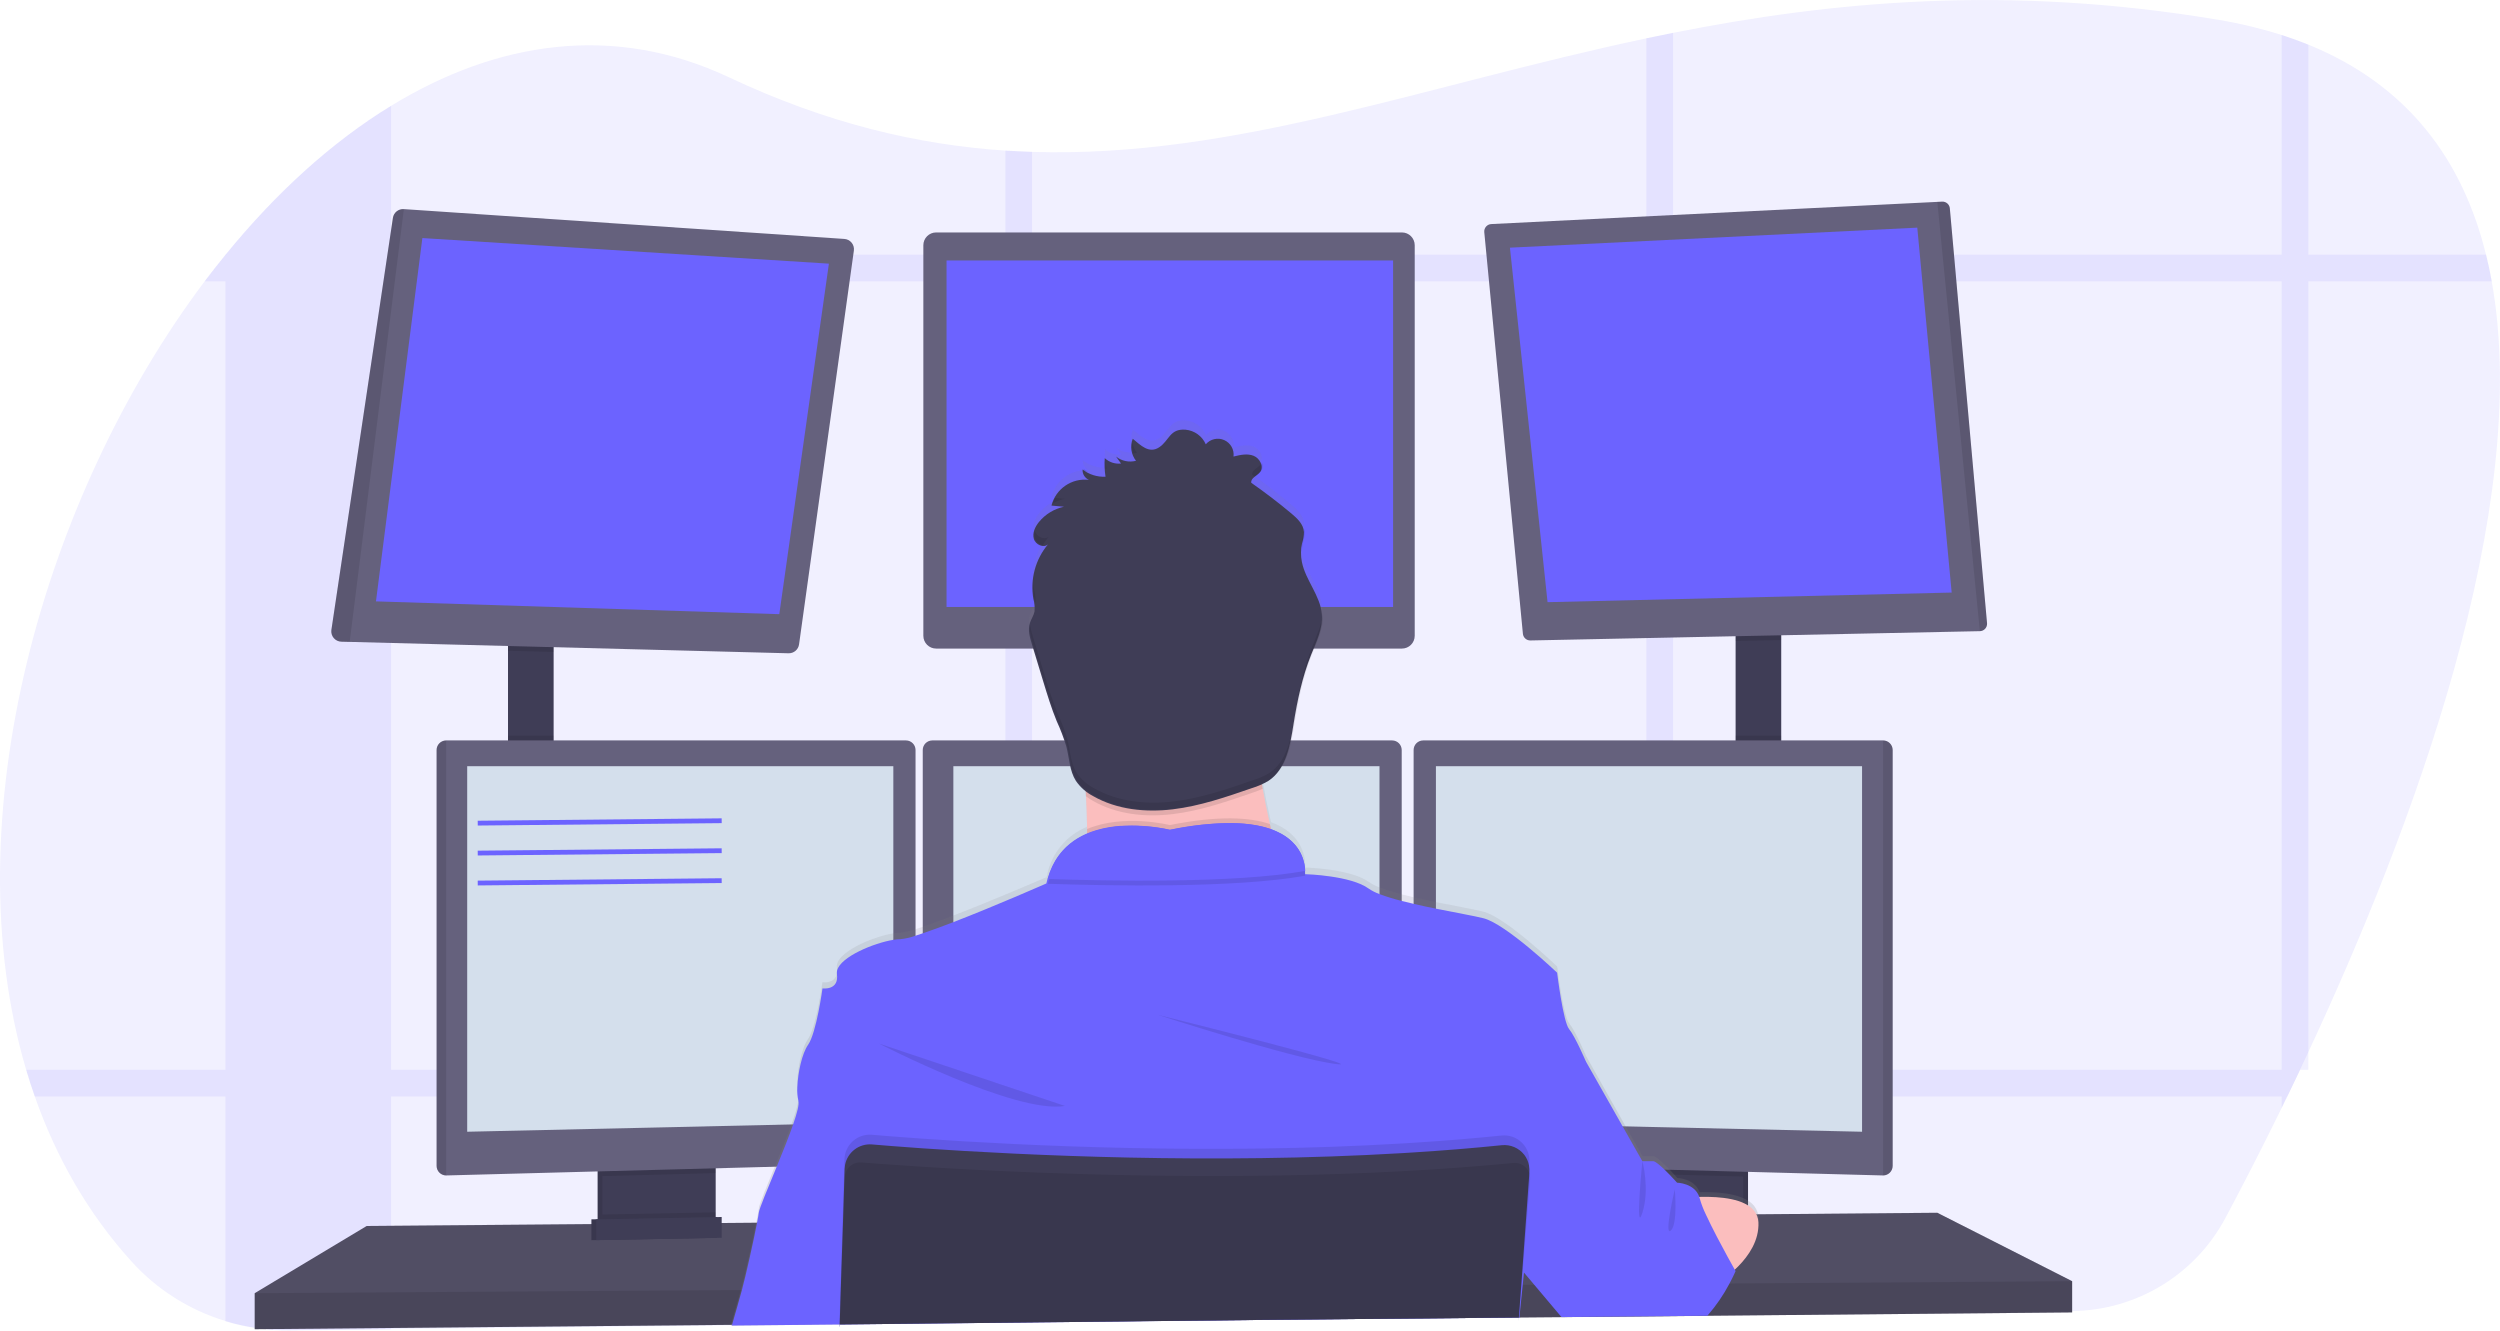
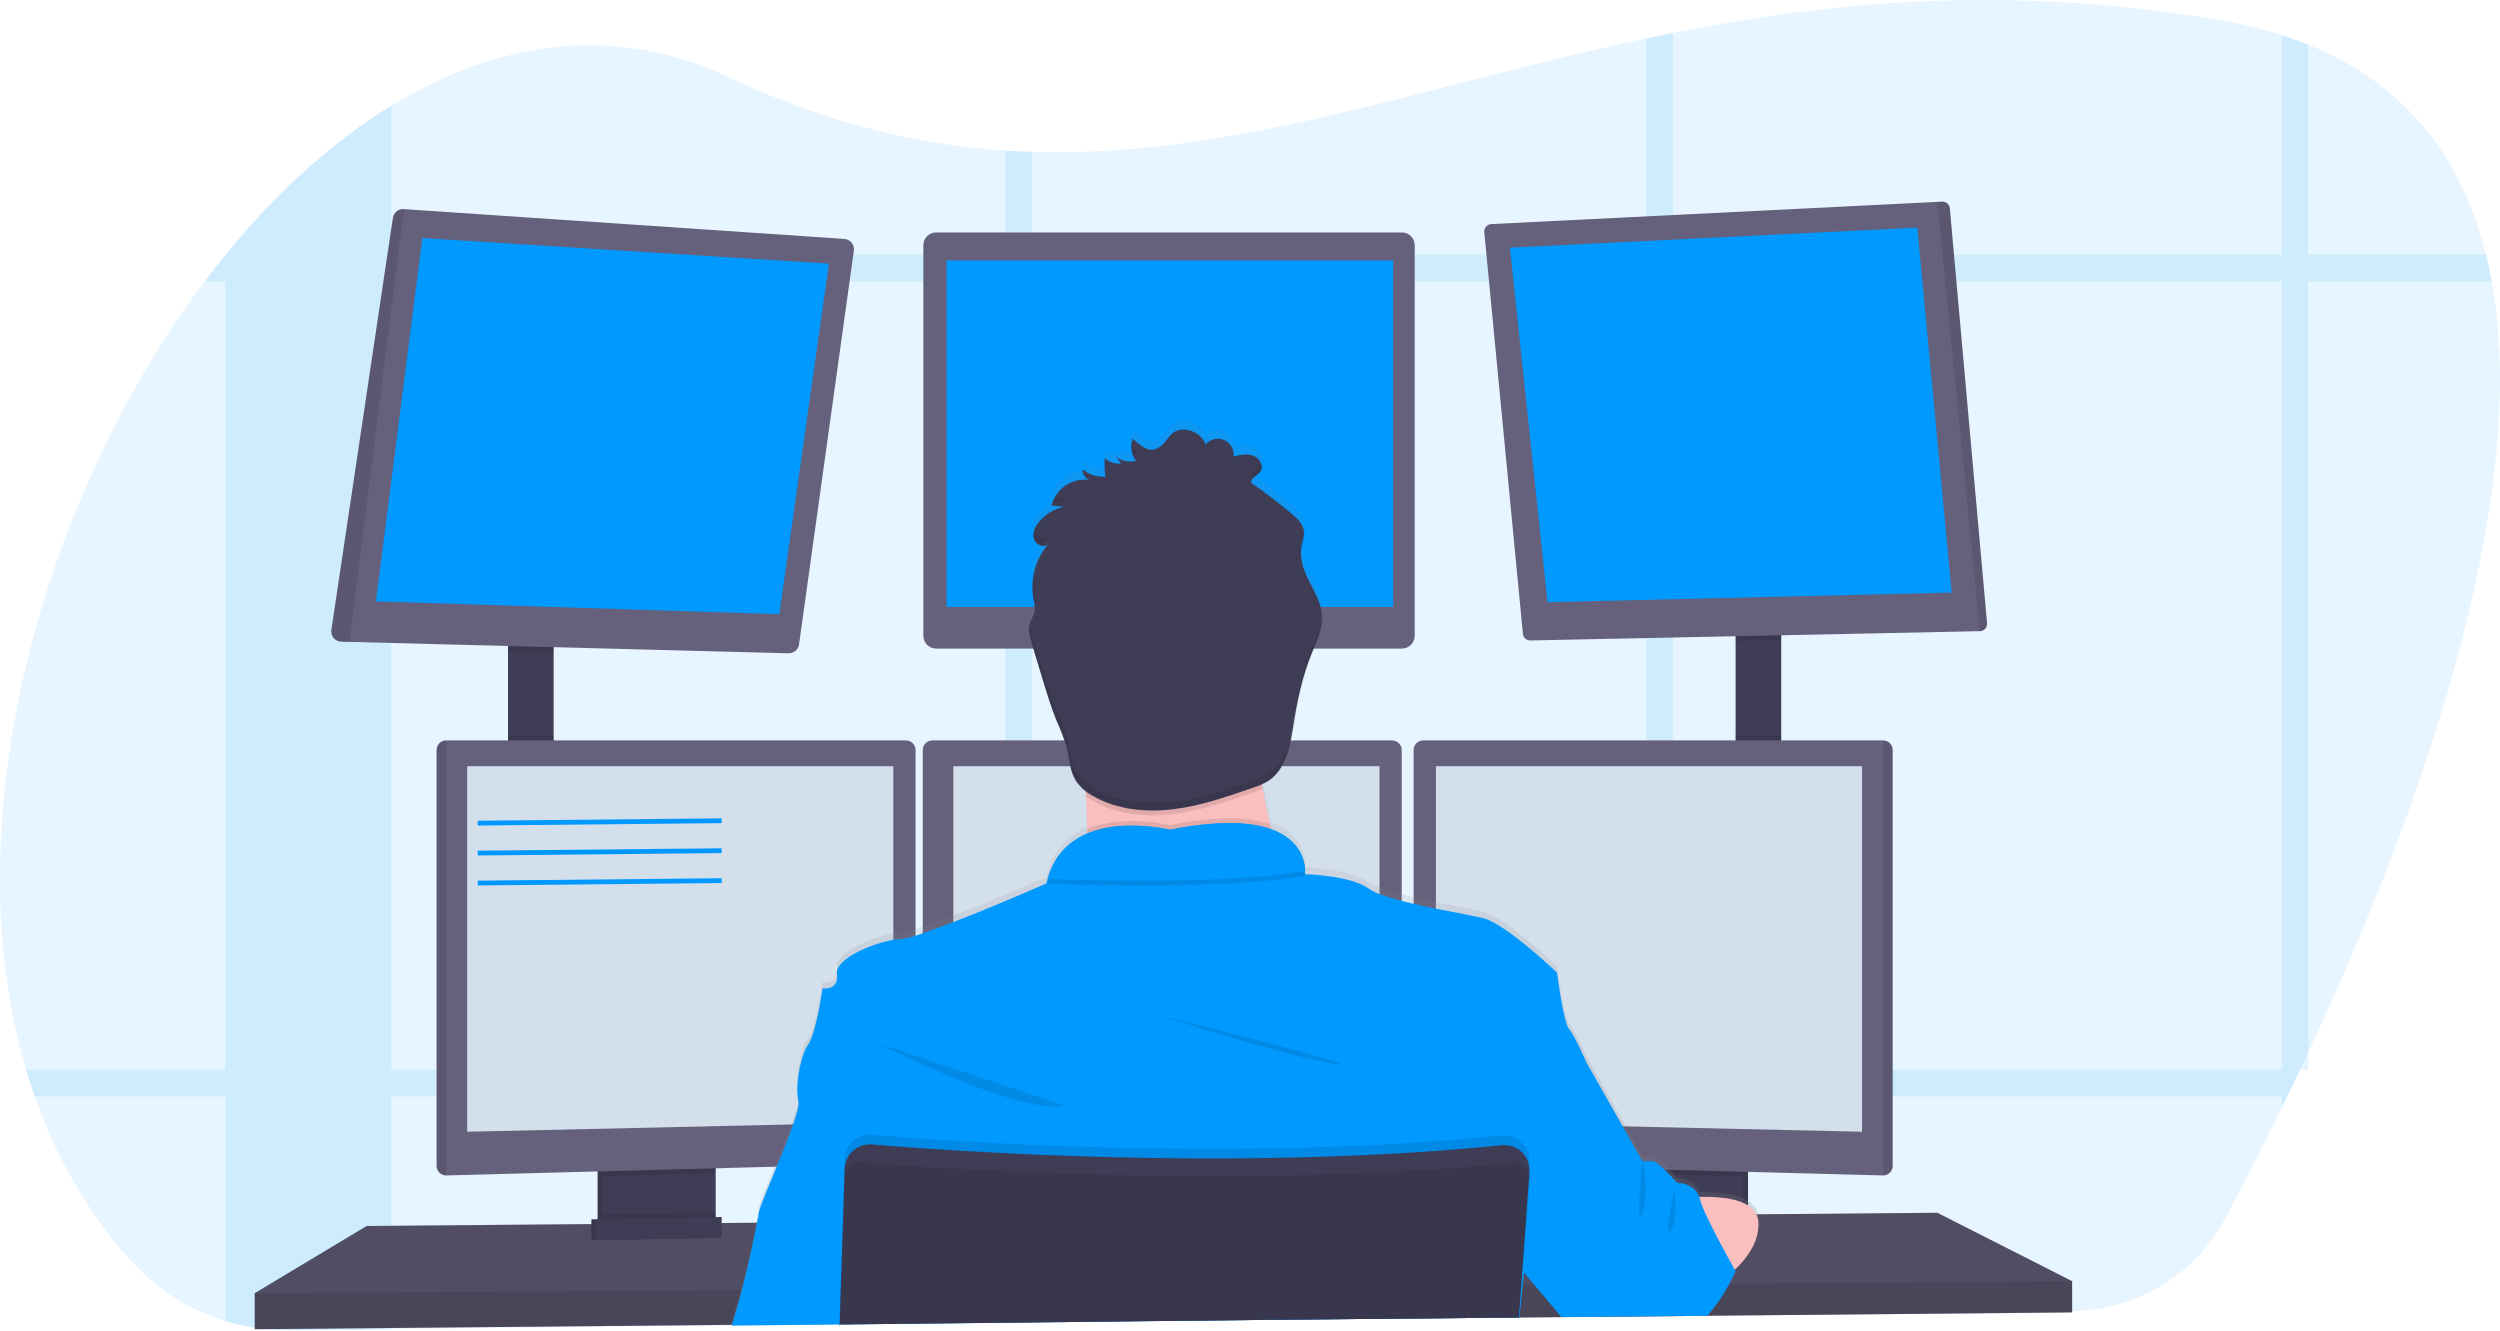
<svg xmlns="http://www.w3.org/2000/svg" id="59725d3d-bdd8-4af0-9b66-49b8d09410bc" data-name="Layer 1" width="1041.32" height="554.17" viewBox="0 0 1041.32 554.17">
  <defs>
    <linearGradient id="dff037aa-d578-4bab-81e7-399360663117" x1="597.75" y1="725.44" x2="597.75" y2="347.69" gradientUnits="userSpaceOnUse">
      <stop offset="0" stop-color="gray" stop-opacity="0.25" />
      <stop offset="0.54" stop-color="gray" stop-opacity="0.12" />
      <stop offset="1" stop-color="gray" stop-opacity="0.1" />
    </linearGradient>
  </defs>
-   <path d="M1040.82,611.12q-1.74,3.75-3.47,7.4-2.7,5.67-5.33,11.12c-.78,1.61-1.56,3.19-2.32,4.77-8.6,17.57-16.63,33.11-23.45,45.89A73.21,73.21,0,0,1,942.44,719l-151.65,1.65h-1.6l-13,.14-11.12.12-34.1.37-1.38,0-17.36.19h-.53l-107,1.16-95.51,1-11.11.12-69,.75H429l-44.75.48h-.48l-141.5,1.53-42.33.46a88.07,88.07,0,0,1-26.67-3.82,86.39,86.39,0,0,1-39.09-24.75C116,678.37,102.75,655,93.85,629.64q-1.93-5.49-3.6-11.12C59.44,514.37,97,380,164.6,290.08q4.25-5.64,8.64-11l.07-.08c20.79-25.52,44.1-46.84,68.93-62,44-26.91,92.75-34.49,140.7-11.9,40.57,19.12,78.45,28.11,115.17,30.55,3.71.24,7.42.42,11.11.53,84.23,2.65,163.17-27.7,255.87-47.29,3.69-.78,7.39-1.55,11.12-2.28,66.13-13.16,139.49-20.1,226.73-5.51a189.09,189.09,0,0,1,26.76,6.4q5.77,1.86,11.12,4c41.64,16.94,64.35,48.24,74,87.46q1.37,5.46,2.37,11.11C1134.3,384.41,1084.19,518.23,1040.82,611.12Z" transform="translate(-79.34 -172.91)" fill="#6c63ff" opacity="0.1" />
+   <path d="M1040.82,611.12q-1.74,3.75-3.47,7.4-2.7,5.67-5.33,11.12c-.78,1.61-1.56,3.19-2.32,4.77-8.6,17.57-16.63,33.11-23.45,45.89A73.21,73.21,0,0,1,942.44,719l-151.65,1.65h-1.6l-13,.14-11.12.12-34.1.37-1.38,0-17.36.19h-.53l-107,1.16-95.51,1-11.11.12-69,.75H429l-44.75.48h-.48l-141.5,1.53-42.33.46a88.07,88.07,0,0,1-26.67-3.82,86.39,86.39,0,0,1-39.09-24.75C116,678.37,102.75,655,93.85,629.64q-1.93-5.49-3.6-11.12C59.44,514.37,97,380,164.6,290.08q4.25-5.64,8.64-11l.07-.08c20.79-25.52,44.1-46.84,68.93-62,44-26.91,92.75-34.49,140.7-11.9,40.57,19.12,78.45,28.11,115.17,30.55,3.71.24,7.42.42,11.11.53,84.23,2.65,163.17-27.7,255.87-47.29,3.69-.78,7.39-1.55,11.12-2.28,66.13-13.16,139.49-20.1,226.73-5.51a189.09,189.09,0,0,1,26.76,6.4q5.77,1.86,11.12,4c41.64,16.94,64.35,48.24,74,87.46q1.37,5.46,2.37,11.11C1134.3,384.41,1084.19,518.23,1040.82,611.12Z" transform="translate(-79.34 -172.91)" fill="#0099ff" opacity="0.1" />
  <g opacity="0.1">
-     <path d="M242.24,217V726.62l-42.33.46a88.07,88.07,0,0,1-26.67-3.82V279h.07C194.1,253.45,217.41,232.13,242.24,217Z" transform="translate(-79.34 -172.91)" fill="#6c63ff" />
-     <path d="M1117.24,290.08H164.6q4.25-5.64,8.64-11V279h941.63Q1116.24,284.43,1117.24,290.08Z" transform="translate(-79.34 -172.91)" fill="#6c63ff" />
-     <path d="M1040.82,191.51v427h-3.47q-2.7,5.67-5.33,11.12c-.78,1.61-1.56,3.19-2.32,4.77V187.47Q1035.47,189.33,1040.82,191.51Z" transform="translate(-79.34 -172.91)" fill="#6c63ff" />
-     <path d="M776.21,186.58V720.83l-11.12.12V188.86C768.78,188.08,772.48,187.31,776.21,186.58Z" transform="translate(-79.34 -172.91)" fill="#6c63ff" />
-     <path d="M509.22,236.15V723.73l-11.11.12V235.62C501.82,235.86,505.53,236,509.22,236.15Z" transform="translate(-79.34 -172.91)" fill="#6c63ff" />
-     <path d="M1037.35,618.52q-2.7,5.67-5.33,11.12H93.85q-1.93-5.49-3.6-11.12Z" transform="translate(-79.34 -172.91)" fill="#6c63ff" />
+     <path d="M242.24,217V726.62l-42.33.46a88.07,88.07,0,0,1-26.67-3.82V279h.07C194.1,253.45,217.41,232.13,242.24,217Z" transform="translate(-79.34 -172.91)" fill="#0099ff" />
+     <path d="M1117.24,290.08H164.6q4.25-5.64,8.64-11V279h941.63Q1116.24,284.43,1117.24,290.08Z" transform="translate(-79.34 -172.91)" fill="#0099ff" />
+     <path d="M1040.82,191.51v427h-3.47q-2.7,5.67-5.33,11.12c-.78,1.61-1.56,3.19-2.32,4.77V187.47Q1035.47,189.33,1040.82,191.51Z" transform="translate(-79.34 -172.91)" fill="#0099ff" />
+     <path d="M776.21,186.58V720.83l-11.12.12V188.86C768.78,188.08,772.48,187.31,776.21,186.58Z" transform="translate(-79.34 -172.91)" fill="#0099ff" />
+     <path d="M509.22,236.15V723.73l-11.11.12V235.62C501.82,235.86,505.53,236,509.22,236.15Z" transform="translate(-79.34 -172.91)" fill="#0099ff" />
+     <path d="M1037.35,618.52q-2.7,5.67-5.33,11.12H93.85q-1.93-5.49-3.6-11.12Z" transform="translate(-79.34 -172.91)" fill="#0099ff" />
  </g>
  <rect x="211.6" y="265.83" width="19" height="57.66" fill="#3f3d56" />
  <rect x="722.93" y="262.83" width="19" height="61" fill="#3f3d56" />
  <polygon points="863.1 533.65 863.1 546.65 711.18 548.05 709.56 548.08 651.82 548.61 650.44 548.63 632.89 548.78 632.37 548.78 525.39 549.77 349.78 551.4 349.63 551.4 304.98 551.82 304.5 551.83 106.1 553.65 106.1 538.65 152.75 510.65 246.35 509.87 248.35 509.86 249.01 509.85 251.01 509.82 295.95 509.45 297.96 509.44 298.6 509.43 300.6 509.42 315.01 509.3 315.39 509.29 350.94 508.99 351.23 508.99 628.63 506.65 635.42 506.6 636.1 506.6 641.28 506.55 678.93 506.24 680.93 506.21 682.78 506.19 683.74 506.19 695.45 506.1 697.77 506.07 700.88 506.05 710.63 505.96 726.1 505.83 728.1 505.81 731.58 505.79 732.23 505.79 806.94 505.15 863.1 533.65" fill="#65617d" />
  <polygon points="863.1 533.65 863.1 546.65 711.18 548.05 709.56 548.08 651.82 548.61 650.44 548.63 632.89 548.78 632.37 548.78 525.39 549.77 349.78 551.4 349.63 551.4 304.98 551.82 304.5 551.83 106.1 553.65 106.1 538.65 152.75 510.65 246.35 509.87 248.35 509.86 249.01 509.85 251.01 509.82 295.95 509.45 297.96 509.44 298.6 509.43 300.6 509.42 315.01 509.3 315.39 509.29 350.94 508.99 351.23 508.99 628.63 506.65 635.42 506.6 636.1 506.6 641.28 506.55 678.93 506.24 680.93 506.21 682.78 506.19 683.74 506.19 695.45 506.1 697.77 506.07 700.88 506.05 710.63 505.96 726.1 505.83 728.1 505.81 731.58 505.79 732.23 505.79 806.94 505.15 863.1 533.65" opacity="0.2" />
  <path d="M375.44,656.57v24.49a6.13,6.13,0,0,1-3.5,5.54,6,6,0,0,1-2.5.6l-34.9.74a6,6,0,0,1-2.7-.57,6.12,6.12,0,0,1-3.57-5.57V656.57Z" transform="translate(-79.34 -172.91)" fill="#3f3d56" />
  <path d="M375.44,656.57v24.49a6.13,6.13,0,0,1-3.5,5.54,6,6,0,0,1-2.5.6l-34.9.74a6,6,0,0,1-2.7-.57,6.12,6.12,0,0,1-3.57-5.57V656.57Z" transform="translate(-79.34 -172.91)" opacity="0.1" />
  <path d="M377.44,656.57v24.49a6.13,6.13,0,0,1-3.5,5.54,6,6,0,0,1-2.5.6l-34.9.74a6,6,0,0,1-2.7-.57,6.12,6.12,0,0,1-3.57-5.57V656.57Z" transform="translate(-79.34 -172.91)" fill="#3f3d56" />
  <rect x="680.93" y="483.66" width="47.17" height="31.5" fill="#3f3d56" />
  <rect x="680.93" y="483.66" width="47.17" height="31.5" opacity="0.1" />
  <rect x="678.93" y="483.66" width="47.17" height="31.5" fill="#3f3d56" />
  <polygon points="230.6 265.82 230.6 271.55 211.6 271.06 211.6 265.82 230.6 265.82" opacity="0.1" />
  <path d="M435,277.31l-22.83,164a4.3,4.3,0,0,1-4.37,3.71L225,440.28l-3.47-.09a4.3,4.3,0,0,1-4.16-4.87L243,263.64a4.3,4.3,0,0,1,4.54-3.63L431,272.43A4.29,4.29,0,0,1,435,277.31Z" transform="translate(-79.34 -172.91)" fill="#65617d" />
-   <polygon points="175.93 99.16 156.6 250.49 324.6 255.82 345.26 109.82 175.93 99.16" fill="#6c63ff" />
+   <polygon points="175.93 99.16 156.6 250.49 324.6 255.82 345.26 109.82 175.93 99.16" fill="#0099ff" />
  <rect x="384.6" y="96.82" width="204.67" height="173.33" rx="5.33" ry="5.33" fill="#65617d" />
-   <rect x="394.26" y="108.49" width="186" height="144.33" fill="#6c63ff" />
+   <rect x="394.26" y="108.49" width="186" height="144.33" fill="#0099ff" />
  <polygon points="741.93 262.82 741.93 266.61 722.93 267 722.93 262.82 741.93 262.82" opacity="0.1" />
  <path d="M907,432.53a3.08,3.08,0,0,1-3,3.28L716.8,439.68a3.08,3.08,0,0,1-3.13-2.79L697.58,269.61a3.08,3.08,0,0,1,2.92-3.37L886.28,257l2-.1a3.07,3.07,0,0,1,3.22,2.8Z" transform="translate(-79.34 -172.91)" fill="#65617d" />
-   <polygon points="628.93 103.16 798.6 94.82 812.93 246.82 644.6 250.82 628.93 103.16" fill="#6c63ff" />
+   <polygon points="628.93 103.16 798.6 94.82 812.93 246.82 644.6 250.82 628.93 103.16" fill="#0099ff" />
  <path d="M907,432.53a3.08,3.08,0,0,1-3,3.28L886.28,257l2-.1a3.07,3.07,0,0,1,3.22,2.8Z" transform="translate(-79.34 -172.91)" opacity="0.1" />
  <path d="M247.57,260,225,440.28l-3.47-.09a4.3,4.3,0,0,1-4.16-4.87L243,263.64A4.3,4.3,0,0,1,247.57,260Z" transform="translate(-79.34 -172.91)" opacity="0.1" />
  <rect x="211.6" y="306.41" width="19" height="17.08" opacity="0.1" />
  <polygon points="298.1 483.65 298.1 488.62 250.93 489.88 250.93 483.65 298.1 483.65" opacity="0.1" />
  <path d="M460.69,485.27v168.2a4,4,0,0,1-3.85,3.95l-191.65,5.1h-.05a4,4,0,0,1-3.95-3.95V485.27a4,4,0,0,1,3.95-3.95h191.6A4,4,0,0,1,460.69,485.27Z" transform="translate(-79.34 -172.91)" fill="#65617d" />
  <path d="M265.19,481.32v181.2h-.05a4,4,0,0,1-3.95-3.95V485.27a4,4,0,0,1,3.95-3.95Z" transform="translate(-79.34 -172.91)" opacity="0.1" />
  <polygon points="194.6 319.15 372.1 319.15 372.1 467.4 194.6 471.4 194.6 319.15" fill="#d4dfec" />
  <rect x="722.93" y="306.41" width="19" height="17.42" opacity="0.1" />
  <polygon points="726.1 483.65 726.1 490.06 678.93 488.8 678.93 483.65 726.1 483.65" opacity="0.1" />
  <path d="M867.69,485.27v173.3a4,4,0,0,1-4,3.95h0L672,657.42a4,4,0,0,1-3.85-3.95V485.27a4,4,0,0,1,3.95-3.95h191.6A4,4,0,0,1,867.69,485.27Z" transform="translate(-79.34 -172.91)" fill="#65617d" />
  <path d="M867.69,485.27v173.3a4,4,0,0,1-4,3.95h0V481.32h0A4,4,0,0,1,867.69,485.27Z" transform="translate(-79.34 -172.91)" opacity="0.1" />
  <polygon points="775.6 319.15 598.1 319.15 598.1 467.4 775.6 471.4 775.6 319.15" fill="#d4dfec" />
  <path d="M663.19,485.27v168.2a4,4,0,0,1-3.85,3.95l-191.65,5.1h0a4,4,0,0,1-4-3.95V485.27a4,4,0,0,1,3.95-3.95h191.6A4,4,0,0,1,663.19,485.27Z" transform="translate(-79.34 -172.91)" fill="#65617d" />
  <polygon points="397.1 319.15 574.6 319.15 574.6 467.4 397.1 471.4 397.1 319.15" fill="#d4dfec" />
  <polygon points="863.1 533.65 863.1 546.65 711.18 548.05 709.56 548.08 651.82 548.61 650.44 548.63 632.89 548.78 632.37 548.78 525.39 549.77 349.78 551.4 349.63 551.4 304.98 551.82 304.5 551.83 106.1 553.65 106.1 538.65 308.61 537.32 309.09 537.32 350.08 537.04 350.27 537.04 633.35 535.17 633.64 535.17 633.81 535.16 634.28 535.16 639.07 535.13 640.53 535.13 715.02 534.63 719.42 534.61 720.4 534.6 863.1 533.65" opacity="0.1" />
  <circle cx="487.26" cy="272.16" r="51.33" fill="#fbbebe" />
  <path d="M383.74,725.09c0-.11.06-.23.1-.35,1-3.59,2.78-9.66,4.11-14.51.17-.6.33-1.19.48-1.75,1.47-5.47,4.33-18.28,5.92-26.27.56-2.81,1-5,1.09-6.1.2-1.69,3.21-8.92,6.62-17.23,2.39-5.84,5-12.22,6.91-17.6a61.38,61.38,0,0,0,2.93-9.85,5.1,5.1,0,0,0,0-2.13,14.69,14.69,0,0,1-.48-3.5v0c-.23-6.2,1.62-16,4.48-20.11,3.5-5,6-23.66,6-23.66s5.18.75,6-3.53a6.15,6.15,0,0,0,.1-1.4,7.41,7.41,0,0,0-.09-1.11c-.89-6.24,14.72-12.88,23.5-14.31a19.67,19.67,0,0,1,3-.28,27.24,27.24,0,0,0,6.25-1.44q1.4-.43,3-1c3.68-1.24,8.08-2.88,12.75-4.68,17.56-6.81,38.82-16,38.82-16,.15-.71.32-1.39.51-2.06a27.71,27.71,0,0,1,16.35-18.93h0c0-.66,0-1.33,0-2,0-3.45-.15-7-.3-10.54,0-.69-.06-1.38-.1-2.07,0-.2,0-.41,0-.61s0-.35,0-.52c0-.7-.07-1.4-.11-2.09l-.18-.14a16.41,16.41,0,0,1-3.9-4.2,15.27,15.27,0,0,1-1.42-3c-1.25-3.39-1.54-7.17-2.38-10.75l-.18-.74a84,84,0,0,0-4-10.58c-2.21-5.42-3.91-11-5.6-16.65q-1.54-5.13-3.11-10.28l-1.58-5.24c-.3-1-.6-2-.83-3v0a13.27,13.27,0,0,1-.26-1.4,0,0,0,0,1,0,0,10,10,0,0,1,.24-4.61,32.09,32.09,0,0,1,1.32-3,7.87,7.87,0,0,0,.5-1.38v0a3,3,0,0,0,.08-.32,5.65,5.65,0,0,0,.11-1.08,18.46,18.46,0,0,0-.52-3.89.07.07,0,0,1,0-.05,2.56,2.56,0,0,0-.05-.27,25.48,25.48,0,0,1-.36-3,28.45,28.45,0,0,1,3.47-15.57l.19-.36a25.22,25.22,0,0,1,1.84-2.78h0c.31-.42.63-.82,1-1.22-1.4,1.34-3.7.75-5-.69a3.61,3.61,0,0,1-.55-.75,3.81,3.81,0,0,1-.23-.45c-.05-.12-.09-.25-.13-.38-.7-2.45.52-5.06,2.12-7.05a18.49,18.49,0,0,1,5.74-4.7h0a3.84,3.84,0,0,1,.4-.21,17.12,17.12,0,0,1,2.64-1.06h0a15.06,15.06,0,0,1,1.63-.44l-3.71-.34-1.5-.14a14.49,14.49,0,0,1,13-10.91h1.08a11.73,11.73,0,0,1,1.57.13,4.44,4.44,0,0,1-2.65-4.33,14.41,14.41,0,0,0,9.19,3.06h.38a30,30,0,0,1-.34-3.27h0a0,0,0,0,1,0,0,0,0,0,0,1,0,0,33.19,33.19,0,0,1,0-4.46,8.44,8.44,0,0,0,6.78,2.26l-2.08-2.9a9.49,9.49,0,0,0,6.56,2.05l.48-.05a7,7,0,0,0,1.19-.23l.09,0c-.19-.24-.36-.49-.53-.75l-.06-.12a9.67,9.67,0,0,1-1-2.09,6.59,6.59,0,0,1-.24-.87h0a8.75,8.75,0,0,1,.45-5.45c3.23,2.7,6.77,6.39,11,3.6s4.37-7.91,11-7.39a10.2,10.2,0,0,1,8.41,6.12,6.75,6.75,0,0,1,7.67-1.75,6.85,6.85,0,0,1,3.88,6.89c2.75-.69,5.71-1.37,8.35-.33s4.34,4.41,2.84,6.66a1.43,1.43,0,0,1-.14.2c-1.23,1.59-3.95,2.46-3.66,4.46l.42.3,1.3.94a.05.05,0,0,1,0,0q7.65,5.52,14.9,11.6c2.48,2.08,5.12,4.58,5.29,7.83a8.64,8.64,0,0,1-.24,2.37h0c-.16.78-.38,1.56-.55,2.34a19.51,19.51,0,0,0-.34,6.05h0c.07.59.16,1.17.27,1.76,1.53,7.73,7.71,14.11,8.32,22l0,.56a17.78,17.78,0,0,1-.07,2.53c-.46,4.8-2.68,9.41-4.48,14-.11.28-.22.56-.32.84-3.47,9-5.47,18.59-7,28.16a100.26,100.26,0,0,1-2,10.09A26.73,26.73,0,0,1,611,492.07a16.22,16.22,0,0,1-3.36,3,18.67,18.67,0,0,1-2.65,1.41s0,0,0,.06c.11.61.2,1.22.31,1.83.06.32.11.64.17,1h0a.14.14,0,0,0,0,.06c.84,4.73,1.8,9.36,2.81,13.76l.51,2.19c12.6,4.55,14.09,13.87,14.18,17.44a9.64,9.64,0,0,1,0,1.43s19,.5,26.5,6a20.34,20.34,0,0,0,4.51,2.3,83,83,0,0,0,9.25,2.89c1.61.42,3.29.83,5,1.23,3,.69,6.18,1.36,9.25,2,8.19,1.65,15.9,3,19.81,4,9.33,2.36,30.67,22.82,30.67,22.82s2.5,20.64,5,23.65,7,13.59,7,13.59l16.54,29.41,7,12.37h4.5c.62,0,1.84.88,3.21,2.1,1.19,1.06,2.51,2.38,3.67,3.58l1.92,2.05,1.2,1.33s7.27.18,9.24,5.93c5.92-.17,13.19.22,18.28,2.5a14.14,14.14,0,0,1,2,1.08,8.68,8.68,0,0,1,4.13,5.66,8.34,8.34,0,0,1,.18,1.44c0,.57,0,1.14,0,1.7-.36,7.57-5.29,13.87-9.82,18.11l.32.57s-.15.36-.44,1c-.08.19-.18.4-.29.64h0c-.59,1.26-1.53,3.15-2.76,5.36a63.31,63.31,0,0,1-9.57,13.17l-.29.3-57.74.53-.17-.2L719.87,708l-5.57-6.64-.17-.21-.16,1.59-.54,5.3-1.3,12.81-.07.64,0,.17-.15,1.48.11-1.48h-.29l-107,1L429.11,724.6l0,.84h-.14l0-.84-44.75.48Z" transform="translate(-79.34 -172.91)" fill="url(#dff037aa-d578-4bab-81e7-399360663117)" />
  <path d="M617.94,550.07s-99.5,12-90,0c3.44-4.34,4.39-17.2,4.2-31.85-.06-4.45-.22-9.06-.45-13.65-1.1-22-3.75-43.5-3.75-43.5s87-41,77-8.5c-4,13.13-2.69,31.57.35,48.88.89,5.05,1.92,10,3,14.7A344.67,344.67,0,0,0,617.94,550.07Z" transform="translate(-79.34 -172.91)" fill="#fbbebe" />
  <path d="M617.94,550.07s-99.5,12-90,0c3.44-4.34,4.39-17.2,4.2-31.85,15.17-6.48,34.47-1.65,34.47-1.65,20.32-4.05,33.35-3.26,41.68-.42A344.67,344.67,0,0,0,617.94,550.07Z" transform="translate(-79.34 -172.91)" opacity="0.1" />
-   <path d="M429.08,725.44l0-.84,175.62-1.91,107-1H712l-.11,1.48.15-1.48h.19l0-.17,1.37-13.45.52-5.09.16-1.59.14-1.33,6.18-20.61,6.18-20.58,5.2-17.33,7.94-26.48s-4.5-10.5-7-13.5-5-23.5-5-23.5-21.34-20.33-30.67-22.67c-3.91-1-11.63-2.33-19.83-4-3.07-.62-6.22-1.28-9.25-2-1.71-.39-3.39-.8-5-1.21a87.91,87.91,0,0,1-9.25-2.86,20.7,20.7,0,0,1-4.5-2.29c-7.35-5.39-25.77-6-26.48-6h0a.42.42,0,0,1,0-.07v-.09a10.26,10.26,0,0,0,0-1.26c0-.4,0-.87-.09-1.4,0-.16,0-.33-.07-.5-.05-.36-.11-.74-.2-1.14a5,5,0,0,0-.12-.53,17.21,17.21,0,0,0-1.25-3.49c-.07-.16-.16-.33-.24-.49a18.25,18.25,0,0,0-1.7-2.63c-.13-.17-.27-.35-.42-.52a19.58,19.58,0,0,0-2.72-2.64c-.27-.21-.55-.43-.84-.63a4.67,4.67,0,0,0-.51-.36l-.89-.58-.83-.48c-.73-.4-1.5-.79-2.34-1.16-.26-.12-.54-.23-.82-.34s-.72-.28-1.09-.42l-.06,0L608,518c-.57-.19-1.15-.36-1.76-.53l-.93-.24-1-.23-1-.21c-1-.2-2.07-.38-3.19-.52l-1.14-.14-1.17-.12-1.21-.1-1.72-.1-2-.07a124.68,124.68,0,0,0-26.24,2.79,72.27,72.27,0,0,0-18.26-1.68l-.87,0-1,.06-.64,0-1.29.12c-.43,0-.87.09-1.3.15s-.88.11-1.31.18l-.66.11c-.65.11-1.31.23-2,.37q-.33.06-.66.15c-.87.19-1.74.42-2.6.68-.43.12-.86.26-1.29.41-.22.06-.43.14-.64.22l-.64.23-.63.25-.75.3c-.38.16-.75.33-1.12.51-.21.09-.42.19-.62.3s-.41.2-.6.31a27.75,27.75,0,0,0-6.21,4.38l-.51.49-.5.51c-.17.17-.33.35-.49.53a23.82,23.82,0,0,0-1.82,2.25c-.16.21-.31.42-.46.64a26.69,26.69,0,0,0-1.72,2.92c-.13.24-.25.49-.37.73a32.7,32.7,0,0,0-2,5.25q-.28,1-.51,2S494,550.24,476.44,557c-4.67,1.8-9.07,3.43-12.75,4.66-1.07.36-2.07.69-3,1a26.7,26.7,0,0,1-6.25,1.44,19.67,19.67,0,0,0-3,.28c-8.07,1.31-21.9,7-23.41,12.71a3.69,3.69,0,0,0-.1,1.4s0,.07,0,.11c1,7-6,6-6,6s-2.5,18.5-6,23.5c-2.53,3.6-4.26,11.63-4.48,17.69v0a19.61,19.61,0,0,0,.44,5.63c0,.05,0,.1,0,.14.4,1.34-.56,5-2.19,9.69-1.77,5.15-4.35,11.55-6.83,17.59-3.74,9.12-7.26,17.4-7.48,19.22-.09.81-.35,2.26-.71,4.13-1.46,7.62-4.7,22.13-6.3,28-1.19,4.38-2.92,10.38-4.11,14.5,0,.12-.07.24-.1.35L429,724.6l0,.84h.14Z" transform="translate(-79.34 -172.91)" fill="#6c63ff" />
+   <path d="M429.08,725.44l0-.84,175.62-1.91,107-1H712l-.11,1.48.15-1.48h.19l0-.17,1.37-13.45.52-5.09.16-1.59.14-1.33,6.18-20.61,6.18-20.58,5.2-17.33,7.94-26.48s-4.5-10.5-7-13.5-5-23.5-5-23.5-21.34-20.33-30.67-22.67c-3.91-1-11.63-2.33-19.83-4-3.07-.62-6.22-1.28-9.25-2-1.71-.39-3.39-.8-5-1.21a87.91,87.91,0,0,1-9.25-2.86,20.7,20.7,0,0,1-4.5-2.29c-7.35-5.39-25.77-6-26.48-6h0a.42.42,0,0,1,0-.07v-.09a10.26,10.26,0,0,0,0-1.26c0-.4,0-.87-.09-1.4,0-.16,0-.33-.07-.5-.05-.36-.11-.74-.2-1.14a5,5,0,0,0-.12-.53,17.21,17.21,0,0,0-1.25-3.49c-.07-.16-.16-.33-.24-.49a18.25,18.25,0,0,0-1.7-2.63c-.13-.17-.27-.35-.42-.52a19.58,19.58,0,0,0-2.72-2.64c-.27-.21-.55-.43-.84-.63a4.67,4.67,0,0,0-.51-.36l-.89-.58-.83-.48c-.73-.4-1.5-.79-2.34-1.16-.26-.12-.54-.23-.82-.34s-.72-.28-1.09-.42l-.06,0L608,518c-.57-.19-1.15-.36-1.76-.53l-.93-.24-1-.23-1-.21c-1-.2-2.07-.38-3.19-.52l-1.14-.14-1.17-.12-1.21-.1-1.72-.1-2-.07a124.68,124.68,0,0,0-26.24,2.79,72.27,72.27,0,0,0-18.26-1.68l-.87,0-1,.06-.64,0-1.29.12c-.43,0-.87.09-1.3.15s-.88.11-1.31.18l-.66.11c-.65.11-1.31.23-2,.37q-.33.06-.66.15c-.87.19-1.74.42-2.6.68-.43.12-.86.26-1.29.41-.22.06-.43.14-.64.22l-.64.23-.63.25-.75.3c-.38.16-.75.33-1.12.51-.21.09-.42.19-.62.3s-.41.2-.6.31a27.75,27.75,0,0,0-6.21,4.38l-.51.49-.5.51c-.17.17-.33.35-.49.53a23.82,23.82,0,0,0-1.82,2.25c-.16.21-.31.42-.46.64a26.69,26.69,0,0,0-1.72,2.92c-.13.24-.25.49-.37.73a32.7,32.7,0,0,0-2,5.25q-.28,1-.51,2S494,550.24,476.44,557c-4.67,1.8-9.07,3.43-12.75,4.66-1.07.36-2.07.69-3,1a26.7,26.7,0,0,1-6.25,1.44,19.67,19.67,0,0,0-3,.28c-8.07,1.31-21.9,7-23.41,12.71a3.69,3.69,0,0,0-.1,1.4s0,.07,0,.11c1,7-6,6-6,6s-2.5,18.5-6,23.5c-2.53,3.6-4.26,11.63-4.48,17.69v0a19.61,19.61,0,0,0,.44,5.63c0,.05,0,.1,0,.14.4,1.34-.56,5-2.19,9.69-1.77,5.15-4.35,11.55-6.83,17.59-3.74,9.12-7.26,17.4-7.48,19.22-.09.81-.35,2.26-.71,4.13-1.46,7.62-4.7,22.13-6.3,28-1.19,4.38-2.92,10.38-4.11,14.5,0,.12-.07.24-.1.35L429,724.6l0,.84h.14Z" transform="translate(-79.34 -172.91)" fill="#0099ff" />
  <path d="M445.44,607.57s57,29.5,77.5,26Z" transform="translate(-79.34 -172.91)" opacity="0.1" />
  <path d="M561.44,595.57s55.5,18,74,20.5S561.44,595.57,561.44,595.57Z" transform="translate(-79.34 -172.91)" opacity="0.1" />
  <path d="M623,537.65c-29,5.34-83.6,4.19-107.2,3.38,8.65-31,50.83-20.46,50.83-20.46C618.84,510.15,622.84,531.77,623,537.65Z" transform="translate(-79.34 -172.91)" opacity="0.1" />
-   <path d="M623,535.65c-29,5.34-83.6,4.19-107.2,3.38,8.65-31,50.83-20.46,50.83-20.46C618.84,508.15,622.84,529.77,623,535.65Z" transform="translate(-79.34 -172.91)" fill="#6c63ff" />
+   <path d="M623,535.65c-29,5.34-83.6,4.19-107.2,3.38,8.65-31,50.83-20.46,50.83-20.46C618.84,508.15,622.84,529.77,623,535.65Z" transform="translate(-79.34 -172.91)" fill="#0099ff" />
  <path d="M776.94,672.32s34.16-5.25,34.83,9.75-17.42,25.48-17.42,25.48Z" transform="translate(-79.34 -172.91)" fill="#fbbebe" />
  <path d="M605.29,501.45a47,47,0,0,1-4.5,1.74c-10.78,3.72-21.65,7.47-33,8.83s-23.26.16-33.16-5.5a28.77,28.77,0,0,1-3-1.95c-1.1-22-3.75-43.5-3.75-43.5s87-41,77-8.5C600.9,465.7,602.25,484.14,605.29,501.45Z" transform="translate(-79.34 -172.91)" opacity="0.1" />
  <path d="M552.52,364.84a9.47,9.47,0,0,1-8.32-1.75l2.08,2.89a8.47,8.47,0,0,1-6.78-2.25,34.08,34.08,0,0,0,.32,7.75,14.52,14.52,0,0,1-9.56-3,4.42,4.42,0,0,0,2.64,4.31,14.34,14.34,0,0,0-15.6,10.71l5.22.48a18.47,18.47,0,0,0-10.44,6.37c-1.6,2-2.82,4.56-2.12,7s4.08,4,5.92,2.26a27.94,27.94,0,0,0-6.1,22.79,14.47,14.47,0,0,1,.46,5.26c-.33,1.65-1.37,3.08-1.89,4.69-1,2.92-.05,6.09.84,9l4.69,15.42c1.7,5.57,3.39,11.15,5.61,16.54a82.08,82.08,0,0,1,4,10.51c1.26,4.84,1.31,10.14,4,14.37a19.93,19.93,0,0,0,7.18,6.33c9.89,5.66,21.84,6.86,33.16,5.5s22.18-5.11,32.95-8.83a31,31,0,0,0,6.84-3c7.45-4.88,9.11-14.86,10.5-23.65,1.55-9.8,3.62-19.58,7.29-28.8,2.18-5.49,5-11.06,4.52-16.94-.61-7.81-6.79-14.14-8.32-21.82a19,19,0,0,1,.07-7.77,17.66,17.66,0,0,0,.79-4.7c-.17-3.22-2.81-5.7-5.29-7.77Q609.11,380,600.52,374c-.29-2,2.43-2.86,3.66-4.44,1.74-2.23-.06-5.77-2.7-6.81s-5.6-.36-8.35.33a6.59,6.59,0,0,0-11.55-5.11,10.2,10.2,0,0,0-8.42-6.08c-6.63-.52-6.76,4.55-11,7.34s-7.74-.89-11-3.57A9.28,9.28,0,0,0,552.52,364.84Z" transform="translate(-79.34 -172.91)" fill="#3f3d56" />
-   <path d="M802.27,702.32s-.89,2.12-2.53,5.19a69,69,0,0,1-9,13.17l-.27.29-1.62,0-57.74.53-1.38,0-.17-.2-11.2-13.29L714.14,703l-.17-.21-.36-.42-.2-.24-.26-.31-8.21-9.74,3-12.5,5.11-21.06.13-.51,1-4,.71-3,2.38-9.78,8.16-33.65,14.5,7.5,15.29,27,8.21,14.5h4.5c.85,0,2.8,1.64,4.76,3.53.7.67,1.4,1.38,2,2,1.78,1.84,3.19,3.42,3.19,3.42s7.29.16,9.25,5.9a7,7,0,0,1,.25.85,40.3,40.3,0,0,0,2.53,6.56c1.29,2.81,2.91,6,4.55,9.19,3.05,5.85,6.15,11.42,7.29,13.44l.14.25Z" transform="translate(-79.34 -172.91)" fill="#6c63ff" />
+   <path d="M802.27,702.32s-.89,2.12-2.53,5.19a69,69,0,0,1-9,13.17l-.27.29-1.62,0-57.74.53-1.38,0-.17-.2-11.2-13.29L714.14,703l-.17-.21-.36-.42-.2-.24-.26-.31-8.21-9.74,3-12.5,5.11-21.06.13-.51,1-4,.71-3,2.38-9.78,8.16-33.65,14.5,7.5,15.29,27,8.21,14.5h4.5c.85,0,2.8,1.64,4.76,3.53.7.67,1.4,1.38,2,2,1.78,1.84,3.19,3.42,3.19,3.42s7.29.16,9.25,5.9a7,7,0,0,1,.25.85,40.3,40.3,0,0,0,2.53,6.56c1.29,2.81,2.91,6,4.55,9.19,3.05,5.85,6.15,11.42,7.29,13.44l.14.25Z" transform="translate(-79.34 -172.91)" fill="#0099ff" />
  <path d="M716.37,657.17l-.1,1.43v.1l-.17,2.3-1.33,18.51-1.61,22.3-.46,6.28-1,13.44v.17l-107,1L429.11,724.6l0,.84h-.14l0-.84v-.28l.45-14.36.86-28.06.74-23.79.07-2.37a10.53,10.53,0,0,1,11.42-10.17c4.72.4,10.85.89,18.18,1.41l3,.22c42.33,2.94,120.56,6.74,199.5,2,1.66-.09,3.33-.19,5-.31,12.24-.77,24.47-1.76,36.58-3a10.53,10.53,0,0,1,11.6,11.23Z" transform="translate(-79.34 -172.91)" opacity="0.1" />
  <path d="M429.08,725.44l0-.84,175.62-1.91,107-1H712v-.17l1-13.44.43-6,1.64-22.61,1.29-17.9,0-.44a10.62,10.62,0,0,0-.11-2.47.3.3,0,0,0,0-.1,10.39,10.39,0,0,0-2-4.64,10.54,10.54,0,0,0-9.42-4c-12.11,1.24-24.34,2.23-36.58,3-1.67.12-3.34.22-5,.31-78.94,4.69-157.17.89-199.5-2l-3-.22c-7.33-.52-13.46-1-18.18-1.41a10.54,10.54,0,0,0-11.24,8.53,11,11,0,0,0-.18,1.64l-.68,22.16L429.54,710l-.44,14.36v.28l0,.84Z" transform="translate(-79.34 -172.91)" fill="#3f3d56" />
  <path d="M716.67,664.18l-1.23,15.33-1.83,22.85-.46,5.72-1,12.81-.06.64v.17h0l-.15,1.48.11-1.48h-.29l-107,1L429.11,724.6v-.28l.49-14.36,1-28.06.64-18.65A6.36,6.36,0,0,1,434.3,658a6.25,6.25,0,0,1,3.78-.9c2.1.17,4.68.37,7.69.59,4.89.36,10.92.78,17.94,1.22,13,.82,29.31,1.7,48,2.42,52,2,122.2,2.67,188.88-3.17,3-.26,6.1-.55,9.13-.84a6.26,6.26,0,0,1,3.48.66,5.16,5.16,0,0,1,.86.54,6.14,6.14,0,0,1,2,2.46,3.56,3.56,0,0,1,.25.61A6.28,6.28,0,0,1,716.67,664.18Z" transform="translate(-79.34 -172.91)" opacity="0.1" />
  <path d="M377.44,677.87v3.19a6.13,6.13,0,0,1-3.5,5.54l-40.1.77a6.12,6.12,0,0,1-3.57-5.57v-3Z" transform="translate(-79.34 -172.91)" opacity="0.1" />
  <polygon points="298.6 515.57 246.35 516.57 246.35 507.9 298.6 506.9 298.6 515.57" fill="#3f3d56" />
  <polygon points="298.6 515.57 246.35 516.57 246.35 507.9 298.6 506.9 298.6 515.57" opacity="0.1" />
  <polygon points="300.6 515.57 248.35 516.57 248.35 507.9 300.6 506.9 300.6 515.57" fill="#3f3d56" />
  <g opacity="0.1">
    <path d="M552.93,361.56a9.75,9.75,0,0,1-1.89-4.34,9.49,9.49,0,0,0,.42,4.6A9,9,0,0,0,552.93,361.56Z" transform="translate(-79.34 -172.91)" />
    <path d="M540.23,368.2a35.12,35.12,0,0,1-.37-3.7c0,1.23,0,2.47,0,3.71Z" transform="translate(-79.34 -172.91)" />
    <path d="M621.73,401.57a18.34,18.34,0,0,1,.36-2.65,18,18,0,0,0,.8-4.69,6.16,6.16,0,0,0-.16-1.06c-.17.92-.44,1.84-.64,2.75A19.14,19.14,0,0,0,621.73,401.57Z" transform="translate(-79.34 -172.91)" />
    <path d="M600.93,370.67l1.09.79a19.71,19.71,0,0,0,2.57-2.22,3.67,3.67,0,0,0,.38-3.64,3,3,0,0,1-.38.64C603.36,367.82,600.64,368.69,600.93,370.67Z" transform="translate(-79.34 -172.91)" />
    <path d="M518.76,380.29a12.32,12.32,0,0,0-.87,2.28,18.16,18.16,0,0,1,5-1.89Z" transform="translate(-79.34 -172.91)" />
    <path d="M532.55,369.41a14.83,14.83,0,0,1-1.88-1.23,4.25,4.25,0,0,0,.09,1.18A11.86,11.86,0,0,1,532.55,369.41Z" transform="translate(-79.34 -172.91)" />
    <path d="M630.32,428.33c-.41,4.85-2.67,9.52-4.5,14.12-3.67,9.22-5.74,19-7.29,28.81-1.39,8.79-3,18.77-10.5,23.64a30,30,0,0,1-6.83,3c-10.78,3.73-21.65,7.47-33,8.83s-23.26.17-33.16-5.49a20,20,0,0,1-7.18-6.33c-2.67-4.23-2.72-9.53-4-14.37a82.21,82.21,0,0,0-4-10.52c-2.21-5.38-3.91-11-5.6-16.53q-2.35-7.71-4.69-15.43a28.81,28.81,0,0,1-1.14-4.75c-.39,2.56.37,5.24,1.14,7.75q2.34,7.73,4.69,15.43c1.69,5.57,3.39,11.15,5.6,16.53a82.21,82.21,0,0,1,4,10.52c1.26,4.84,1.31,10.14,4,14.37a20,20,0,0,0,7.18,6.33c9.9,5.66,21.84,6.85,33.16,5.49s22.18-5.1,33-8.83a30,30,0,0,0,6.83-3c7.45-4.87,9.11-14.85,10.5-23.64,1.55-9.81,3.62-19.59,7.29-28.81,2.18-5.48,5-11.05,4.52-16.94C630.34,428.45,630.32,428.39,630.32,428.33Z" transform="translate(-79.34 -172.91)" />
    <path d="M510.63,424.46s0-.07,0-.11a14,14,0,0,0-.46-5.25,26.59,26.59,0,0,1-.39-3.32,27.35,27.35,0,0,0,.39,6.32C510.33,422.88,510.51,423.67,510.63,424.46Z" transform="translate(-79.34 -172.91)" />
    <path d="M513.68,400a27.74,27.74,0,0,1,2.61-3.67c-1.83,1.75-5.21.19-5.92-2.24a5.83,5.83,0,0,0,0,3A4.39,4.39,0,0,0,513.68,400Z" transform="translate(-79.34 -172.91)" />
  </g>
  <path d="M763.44,656.57s3.17,11.5,0,21.5S763.44,656.57,763.44,656.57Z" transform="translate(-79.34 -172.91)" opacity="0.1" />
  <path d="M776.94,668.3s1.33,14.6-1.67,17.19S776.94,668.3,776.94,668.3Z" transform="translate(-79.34 -172.91)" opacity="0.1" />
-   <line x1="198.99" y1="342.86" x2="300.6" y2="341.86" fill="none" stroke="#6c63ff" stroke-miterlimit="10" stroke-width="2" />
-   <line x1="198.99" y1="355.33" x2="300.6" y2="354.34" fill="none" stroke="#6c63ff" stroke-miterlimit="10" stroke-width="2" />
-   <line x1="198.99" y1="367.81" x2="300.6" y2="366.81" fill="none" stroke="#6c63ff" stroke-miterlimit="10" stroke-width="2" />
+   <line x1="198.99" y1="342.86" x2="300.6" y2="341.86" fill="none" stroke="#0099ff" stroke-miterlimit="10" stroke-width="2" />
+   <line x1="198.99" y1="355.33" x2="300.6" y2="354.34" fill="none" stroke="#0099ff" stroke-miterlimit="10" stroke-width="2" />
+   <line x1="198.99" y1="367.81" x2="300.6" y2="366.81" fill="none" stroke="#0099ff" stroke-miterlimit="10" stroke-width="2" />
</svg>
